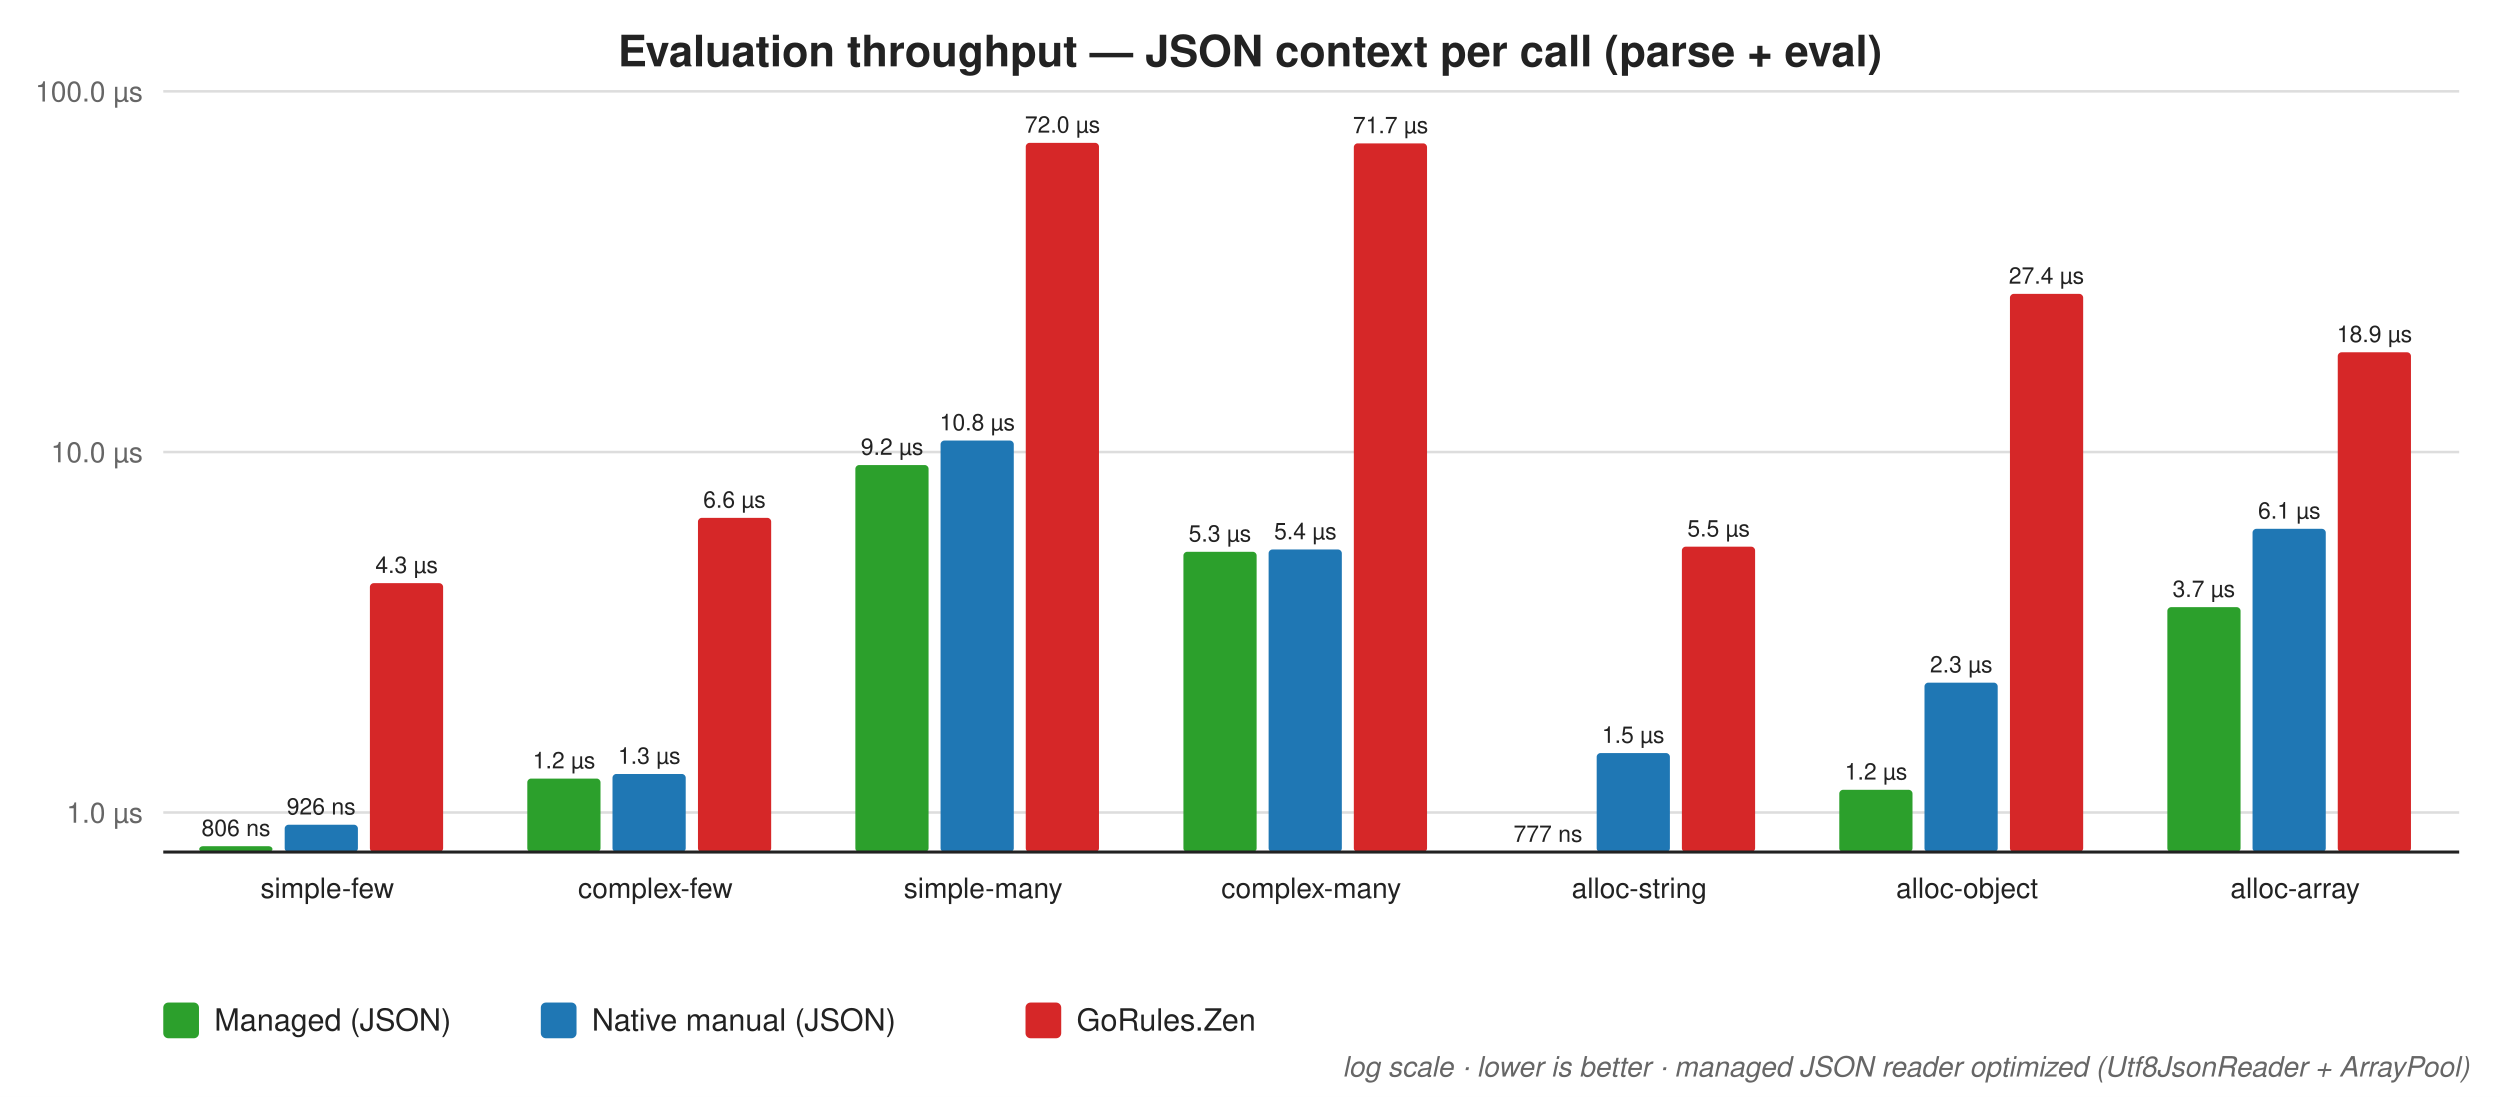
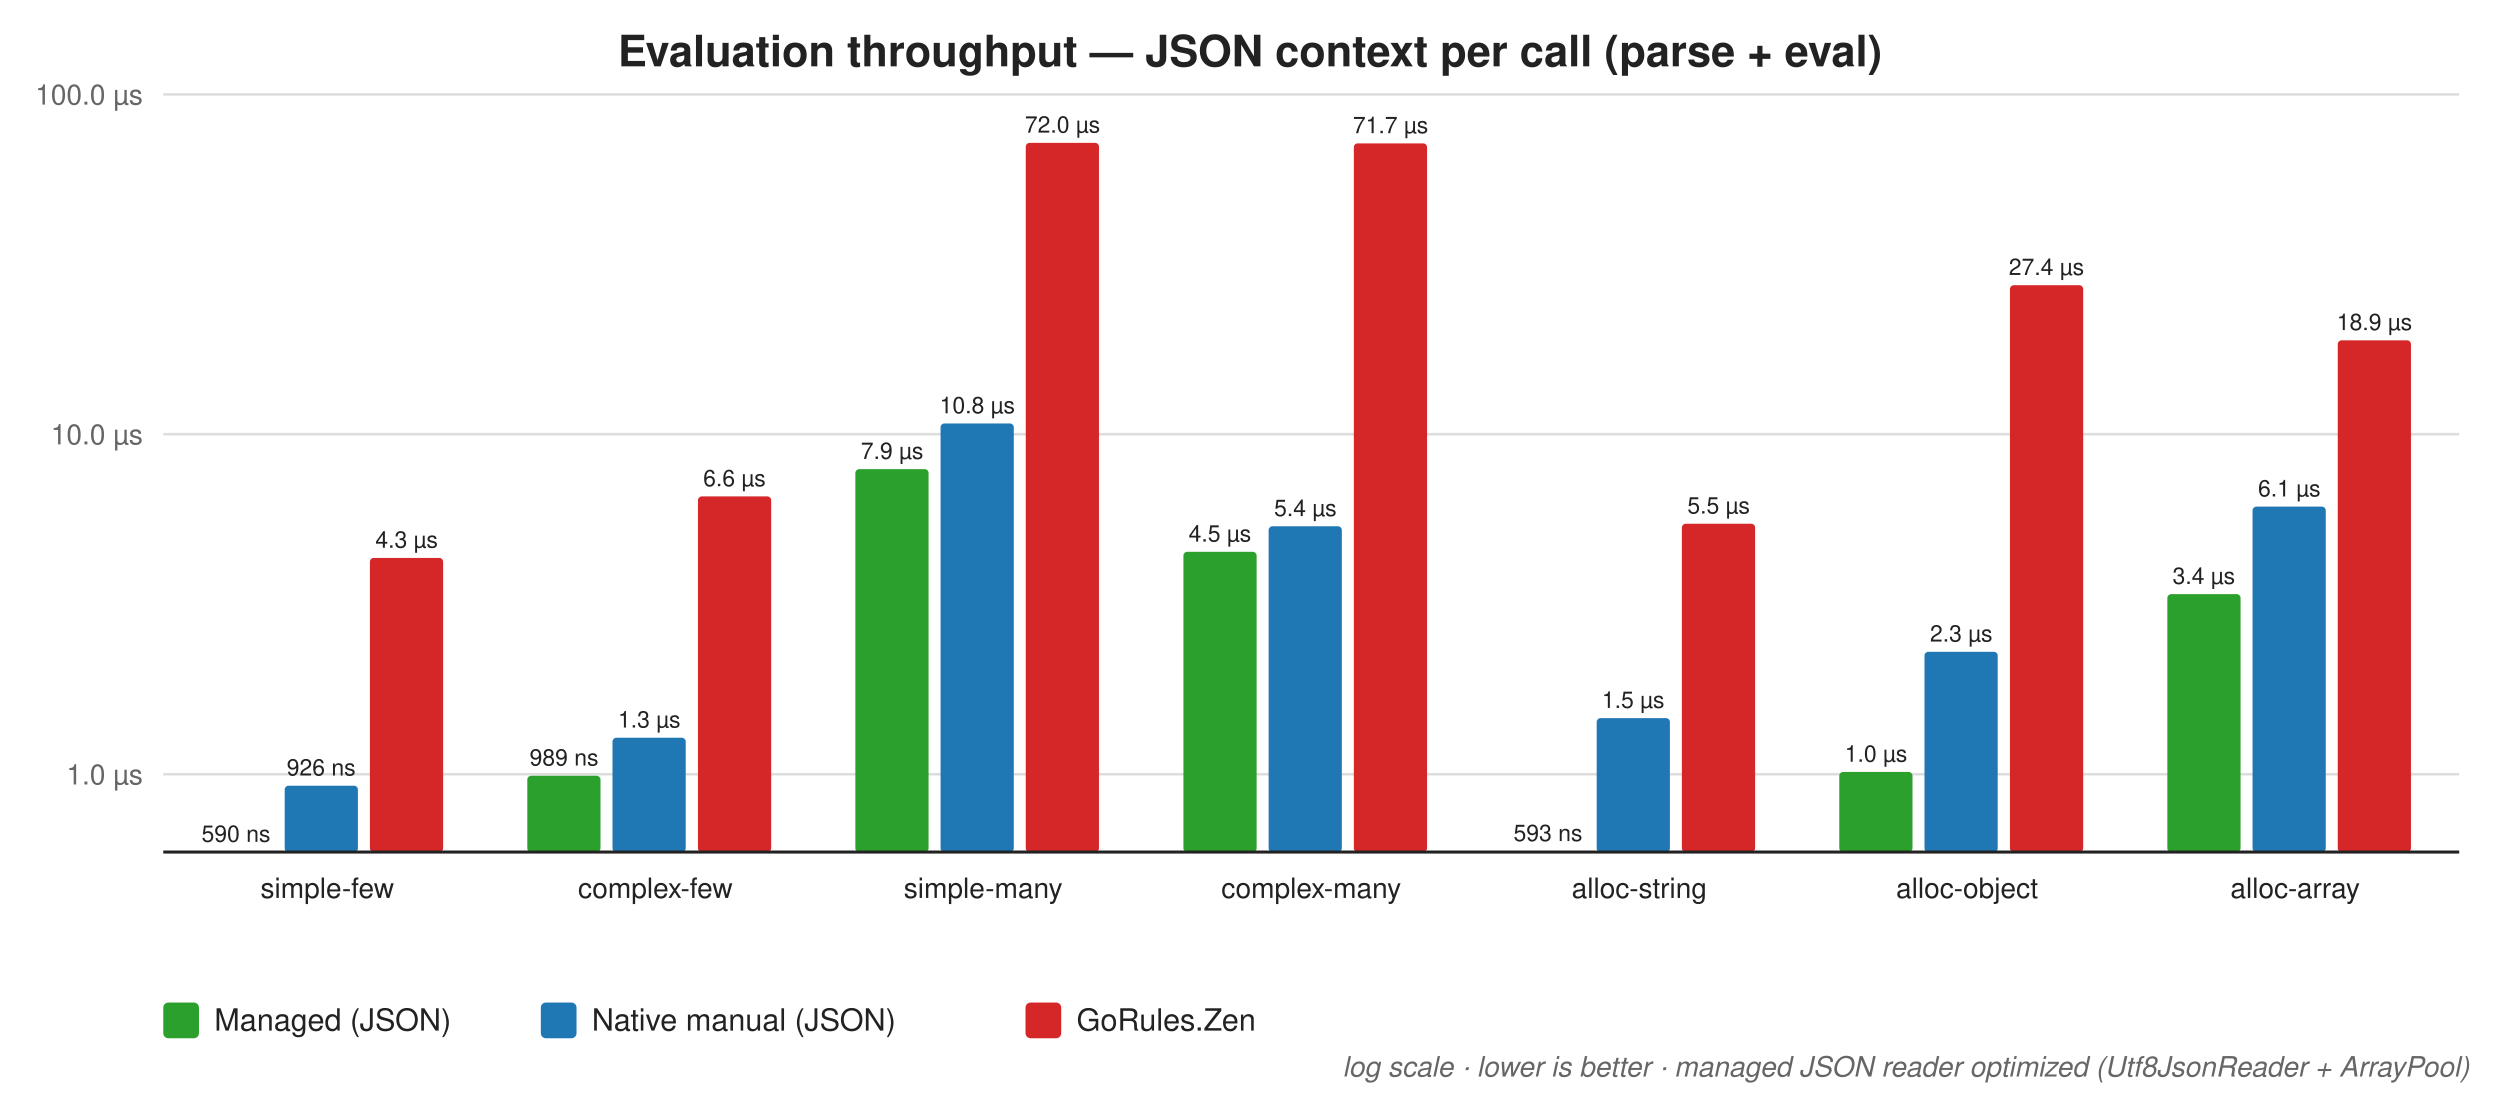
<svg xmlns="http://www.w3.org/2000/svg" width="980" height="430" viewBox="0 0 980 430" font-family="Segoe UI,Helvetica,Arial,sans-serif">
  <rect width="980" height="430" fill="#ffffff" />
  <text x="490" y="26" text-anchor="middle" font-size="17" font-weight="600" fill="#222222">Evaluation throughput — JSON context per call (parse + eval)</text>
-   <line x1="64" y1="459.9" x2="964" y2="459.9" stroke="#dddddd" stroke-width="1" />
-   <text x="56" y="463.9" text-anchor="end" font-size="11" fill="#666666">100 ns</text>
-   <line x1="64" y1="318.5" x2="964" y2="318.5" stroke="#dddddd" stroke-width="1" />
-   <text x="56" y="322.5" text-anchor="end" font-size="11" fill="#666666">1.0 µs</text>
-   <line x1="64" y1="177.2" x2="964" y2="177.2" stroke="#dddddd" stroke-width="1" />
-   <text x="56" y="181.2" text-anchor="end" font-size="11" fill="#666666">10.0 µs</text>
-   <line x1="64" y1="35.8" x2="964" y2="35.8" stroke="#dddddd" stroke-width="1" />
-   <text x="56" y="39.8" text-anchor="end" font-size="11" fill="#666666">100.0 µs</text>
-   <rect x="78.1" y="331.7" width="28.7" height="2.3" fill="#2ca02c" rx="1.5" />
-   <text x="92.5" y="327.7" text-anchor="middle" font-size="9" fill="#222222">806 ns</text>
-   <rect x="111.6" y="323.3" width="28.7" height="10.7" fill="#1f77b4" rx="1.5" />
-   <text x="125.9" y="319.3" text-anchor="middle" font-size="9" fill="#222222">926 ns</text>
-   <rect x="145.0" y="228.6" width="28.7" height="105.4" fill="#d62728" rx="1.5" />
-   <text x="159.4" y="224.6" text-anchor="middle" font-size="9" fill="#222222">4.3 µs</text>
+   <line x1="64" y1="436.8" x2="964" y2="436.8" stroke="#dddddd" stroke-width="1" />
+   <text x="56" y="440.8" text-anchor="end" font-size="11" fill="#666666">100 ns</text>
+   <line x1="64" y1="303.5" x2="964" y2="303.5" stroke="#dddddd" stroke-width="1" />
+   <text x="56" y="307.5" text-anchor="end" font-size="11" fill="#666666">1.0 µs</text>
+   <line x1="64" y1="170.2" x2="964" y2="170.2" stroke="#dddddd" stroke-width="1" />
+   <text x="56" y="174.2" text-anchor="end" font-size="11" fill="#666666">10.0 µs</text>
+   <line x1="64" y1="37.0" x2="964" y2="37.0" stroke="#dddddd" stroke-width="1" />
+   <text x="56" y="41.0" text-anchor="end" font-size="11" fill="#666666">100.0 µs</text>
+   <rect x="78.1" y="334.0" width="28.7" height="0.0" fill="#2ca02c" rx="1.5" />
+   <text x="92.5" y="330.0" text-anchor="middle" font-size="9" fill="#222222">590 ns</text>
+   <rect x="111.6" y="308.0" width="28.7" height="26.0" fill="#1f77b4" rx="1.5" />
+   <text x="125.9" y="304.0" text-anchor="middle" font-size="9" fill="#222222">926 ns</text>
+   <rect x="145.0" y="218.7" width="28.7" height="115.3" fill="#d62728" rx="1.5" />
+   <text x="159.4" y="214.7" text-anchor="middle" font-size="9" fill="#222222">4.3 µs</text>
  <text x="128.3" y="352.0" text-anchor="middle" font-size="11" fill="#222222">simple-few</text>
-   <rect x="206.7" y="305.2" width="28.7" height="28.8" fill="#2ca02c" rx="1.5" />
-   <text x="221.1" y="301.2" text-anchor="middle" font-size="9" fill="#222222">1.2 µs</text>
-   <rect x="240.1" y="303.4" width="28.7" height="30.6" fill="#1f77b4" rx="1.5" />
-   <text x="254.5" y="299.4" text-anchor="middle" font-size="9" fill="#222222">1.3 µs</text>
-   <rect x="273.6" y="203.0" width="28.7" height="131.0" fill="#d62728" rx="1.5" />
-   <text x="287.9" y="199.0" text-anchor="middle" font-size="9" fill="#222222">6.6 µs</text>
+   <rect x="206.7" y="304.1" width="28.7" height="29.9" fill="#2ca02c" rx="1.5" />
+   <text x="221.1" y="300.1" text-anchor="middle" font-size="9" fill="#222222">989 ns</text>
+   <rect x="240.1" y="289.2" width="28.7" height="44.8" fill="#1f77b4" rx="1.5" />
+   <text x="254.5" y="285.2" text-anchor="middle" font-size="9" fill="#222222">1.3 µs</text>
+   <rect x="273.6" y="194.6" width="28.7" height="139.4" fill="#d62728" rx="1.5" />
+   <text x="287.9" y="190.6" text-anchor="middle" font-size="9" fill="#222222">6.6 µs</text>
  <text x="256.9" y="352.0" text-anchor="middle" font-size="11" fill="#222222">complex-few</text>
-   <rect x="335.3" y="182.3" width="28.7" height="151.7" fill="#2ca02c" rx="1.5" />
-   <text x="349.7" y="178.3" text-anchor="middle" font-size="9" fill="#222222">9.2 µs</text>
-   <rect x="368.7" y="172.7" width="28.7" height="161.3" fill="#1f77b4" rx="1.5" />
-   <text x="383.1" y="168.7" text-anchor="middle" font-size="9" fill="#222222">10.8 µs</text>
+   <rect x="335.3" y="183.9" width="28.7" height="150.1" fill="#2ca02c" rx="1.5" />
+   <text x="349.7" y="179.9" text-anchor="middle" font-size="9" fill="#222222">7.9 µs</text>
+   <rect x="368.7" y="166.0" width="28.7" height="168.0" fill="#1f77b4" rx="1.5" />
+   <text x="383.1" y="162.0" text-anchor="middle" font-size="9" fill="#222222">10.8 µs</text>
  <rect x="402.1" y="56.0" width="28.7" height="278.0" fill="#d62728" rx="1.5" />
  <text x="416.5" y="52.0" text-anchor="middle" font-size="9" fill="#222222">72.0 µs</text>
  <text x="385.4" y="352.0" text-anchor="middle" font-size="11" fill="#222222">simple-many</text>
  <rect x="463.9" y="216.3" width="28.7" height="117.7" fill="#2ca02c" rx="1.5" />
-   <text x="478.2" y="212.3" text-anchor="middle" font-size="9" fill="#222222">5.3 µs</text>
-   <rect x="497.3" y="215.4" width="28.7" height="118.6" fill="#1f77b4" rx="1.5" />
-   <text x="511.7" y="211.4" text-anchor="middle" font-size="9" fill="#222222">5.4 µs</text>
+   <text x="478.2" y="212.3" text-anchor="middle" font-size="9" fill="#222222">4.5 µs</text>
+   <rect x="497.3" y="206.3" width="28.7" height="127.7" fill="#1f77b4" rx="1.5" />
+   <text x="511.7" y="202.3" text-anchor="middle" font-size="9" fill="#222222">5.4 µs</text>
  <rect x="530.7" y="56.2" width="28.7" height="277.8" fill="#d62728" rx="1.5" />
  <text x="545.1" y="52.2" text-anchor="middle" font-size="9" fill="#222222">71.7 µs</text>
  <text x="514.0" y="352.0" text-anchor="middle" font-size="11" fill="#222222">complex-many</text>
-   <rect x="592.4" y="334.0" width="28.7" height="0.0" fill="#2ca02c" rx="1.5" />
-   <text x="606.8" y="330.0" text-anchor="middle" font-size="9" fill="#222222">777 ns</text>
-   <rect x="625.9" y="295.2" width="28.7" height="38.8" fill="#1f77b4" rx="1.5" />
-   <text x="640.2" y="291.2" text-anchor="middle" font-size="9" fill="#222222">1.5 µs</text>
-   <rect x="659.3" y="214.3" width="28.7" height="119.7" fill="#d62728" rx="1.5" />
-   <text x="673.7" y="210.3" text-anchor="middle" font-size="9" fill="#222222">5.5 µs</text>
+   <rect x="592.4" y="333.7" width="28.7" height="0.3" fill="#2ca02c" rx="1.5" />
+   <text x="606.8" y="329.7" text-anchor="middle" font-size="9" fill="#222222">593 ns</text>
+   <rect x="625.9" y="281.5" width="28.7" height="52.5" fill="#1f77b4" rx="1.5" />
+   <text x="640.2" y="277.5" text-anchor="middle" font-size="9" fill="#222222">1.5 µs</text>
+   <rect x="659.3" y="205.3" width="28.7" height="128.7" fill="#d62728" rx="1.5" />
+   <text x="673.7" y="201.3" text-anchor="middle" font-size="9" fill="#222222">5.5 µs</text>
  <text x="642.6" y="352.0" text-anchor="middle" font-size="11" fill="#222222">alloc-string</text>
-   <rect x="721.0" y="309.6" width="28.7" height="24.4" fill="#2ca02c" rx="1.5" />
-   <text x="735.4" y="305.6" text-anchor="middle" font-size="9" fill="#222222">1.2 µs</text>
-   <rect x="754.4" y="267.6" width="28.7" height="66.4" fill="#1f77b4" rx="1.5" />
-   <text x="768.8" y="263.6" text-anchor="middle" font-size="9" fill="#222222">2.3 µs</text>
-   <rect x="787.9" y="115.2" width="28.7" height="218.8" fill="#d62728" rx="1.5" />
-   <text x="802.2" y="111.2" text-anchor="middle" font-size="9" fill="#222222">27.4 µs</text>
+   <rect x="721.0" y="302.6" width="28.7" height="31.4" fill="#2ca02c" rx="1.5" />
+   <text x="735.4" y="298.6" text-anchor="middle" font-size="9" fill="#222222">1.0 µs</text>
+   <rect x="754.4" y="255.5" width="28.7" height="78.5" fill="#1f77b4" rx="1.5" />
+   <text x="768.8" y="251.5" text-anchor="middle" font-size="9" fill="#222222">2.3 µs</text>
+   <rect x="787.9" y="111.8" width="28.7" height="222.2" fill="#d62728" rx="1.5" />
+   <text x="802.2" y="107.8" text-anchor="middle" font-size="9" fill="#222222">27.4 µs</text>
  <text x="771.1" y="352.0" text-anchor="middle" font-size="11" fill="#222222">alloc-object</text>
-   <rect x="849.6" y="238.0" width="28.7" height="96.0" fill="#2ca02c" rx="1.5" />
-   <text x="863.9" y="234.0" text-anchor="middle" font-size="9" fill="#222222">3.7 µs</text>
-   <rect x="883.0" y="207.3" width="28.7" height="126.7" fill="#1f77b4" rx="1.5" />
-   <text x="897.4" y="203.3" text-anchor="middle" font-size="9" fill="#222222">6.1 µs</text>
-   <rect x="916.4" y="138.1" width="28.7" height="195.9" fill="#d62728" rx="1.5" />
-   <text x="930.8" y="134.1" text-anchor="middle" font-size="9" fill="#222222">18.9 µs</text>
+   <rect x="849.6" y="232.9" width="28.7" height="101.1" fill="#2ca02c" rx="1.5" />
+   <text x="863.9" y="228.9" text-anchor="middle" font-size="9" fill="#222222">3.4 µs</text>
+   <rect x="883.0" y="198.6" width="28.7" height="135.4" fill="#1f77b4" rx="1.5" />
+   <text x="897.4" y="194.6" text-anchor="middle" font-size="9" fill="#222222">6.1 µs</text>
+   <rect x="916.4" y="133.4" width="28.7" height="200.6" fill="#d62728" rx="1.5" />
+   <text x="930.8" y="129.4" text-anchor="middle" font-size="9" fill="#222222">18.9 µs</text>
  <text x="899.7" y="352.0" text-anchor="middle" font-size="11" fill="#222222">alloc-array</text>
  <line x1="64" y1="334" x2="964" y2="334" stroke="#222222" stroke-width="1.2" />
  <rect x="64" y="393" width="14" height="14" fill="#2ca02c" rx="2" />
  <text x="84" y="404" font-size="12" fill="#222222">Managed (JSON)</text>
  <rect x="212" y="393" width="14" height="14" fill="#1f77b4" rx="2" />
  <text x="232" y="404" font-size="12" fill="#222222">Native manual (JSON)</text>
  <rect x="402" y="393" width="14" height="14" fill="#d62728" rx="2" />
  <text x="422" y="404" font-size="12" fill="#222222">GoRules.Zen</text>
  <text x="968" y="422" text-anchor="end" font-size="11" font-style="italic" fill="#666666">log scale · lower is better · managed JSON reader optimized (Utf8JsonReader + ArrayPool)</text>
</svg>
